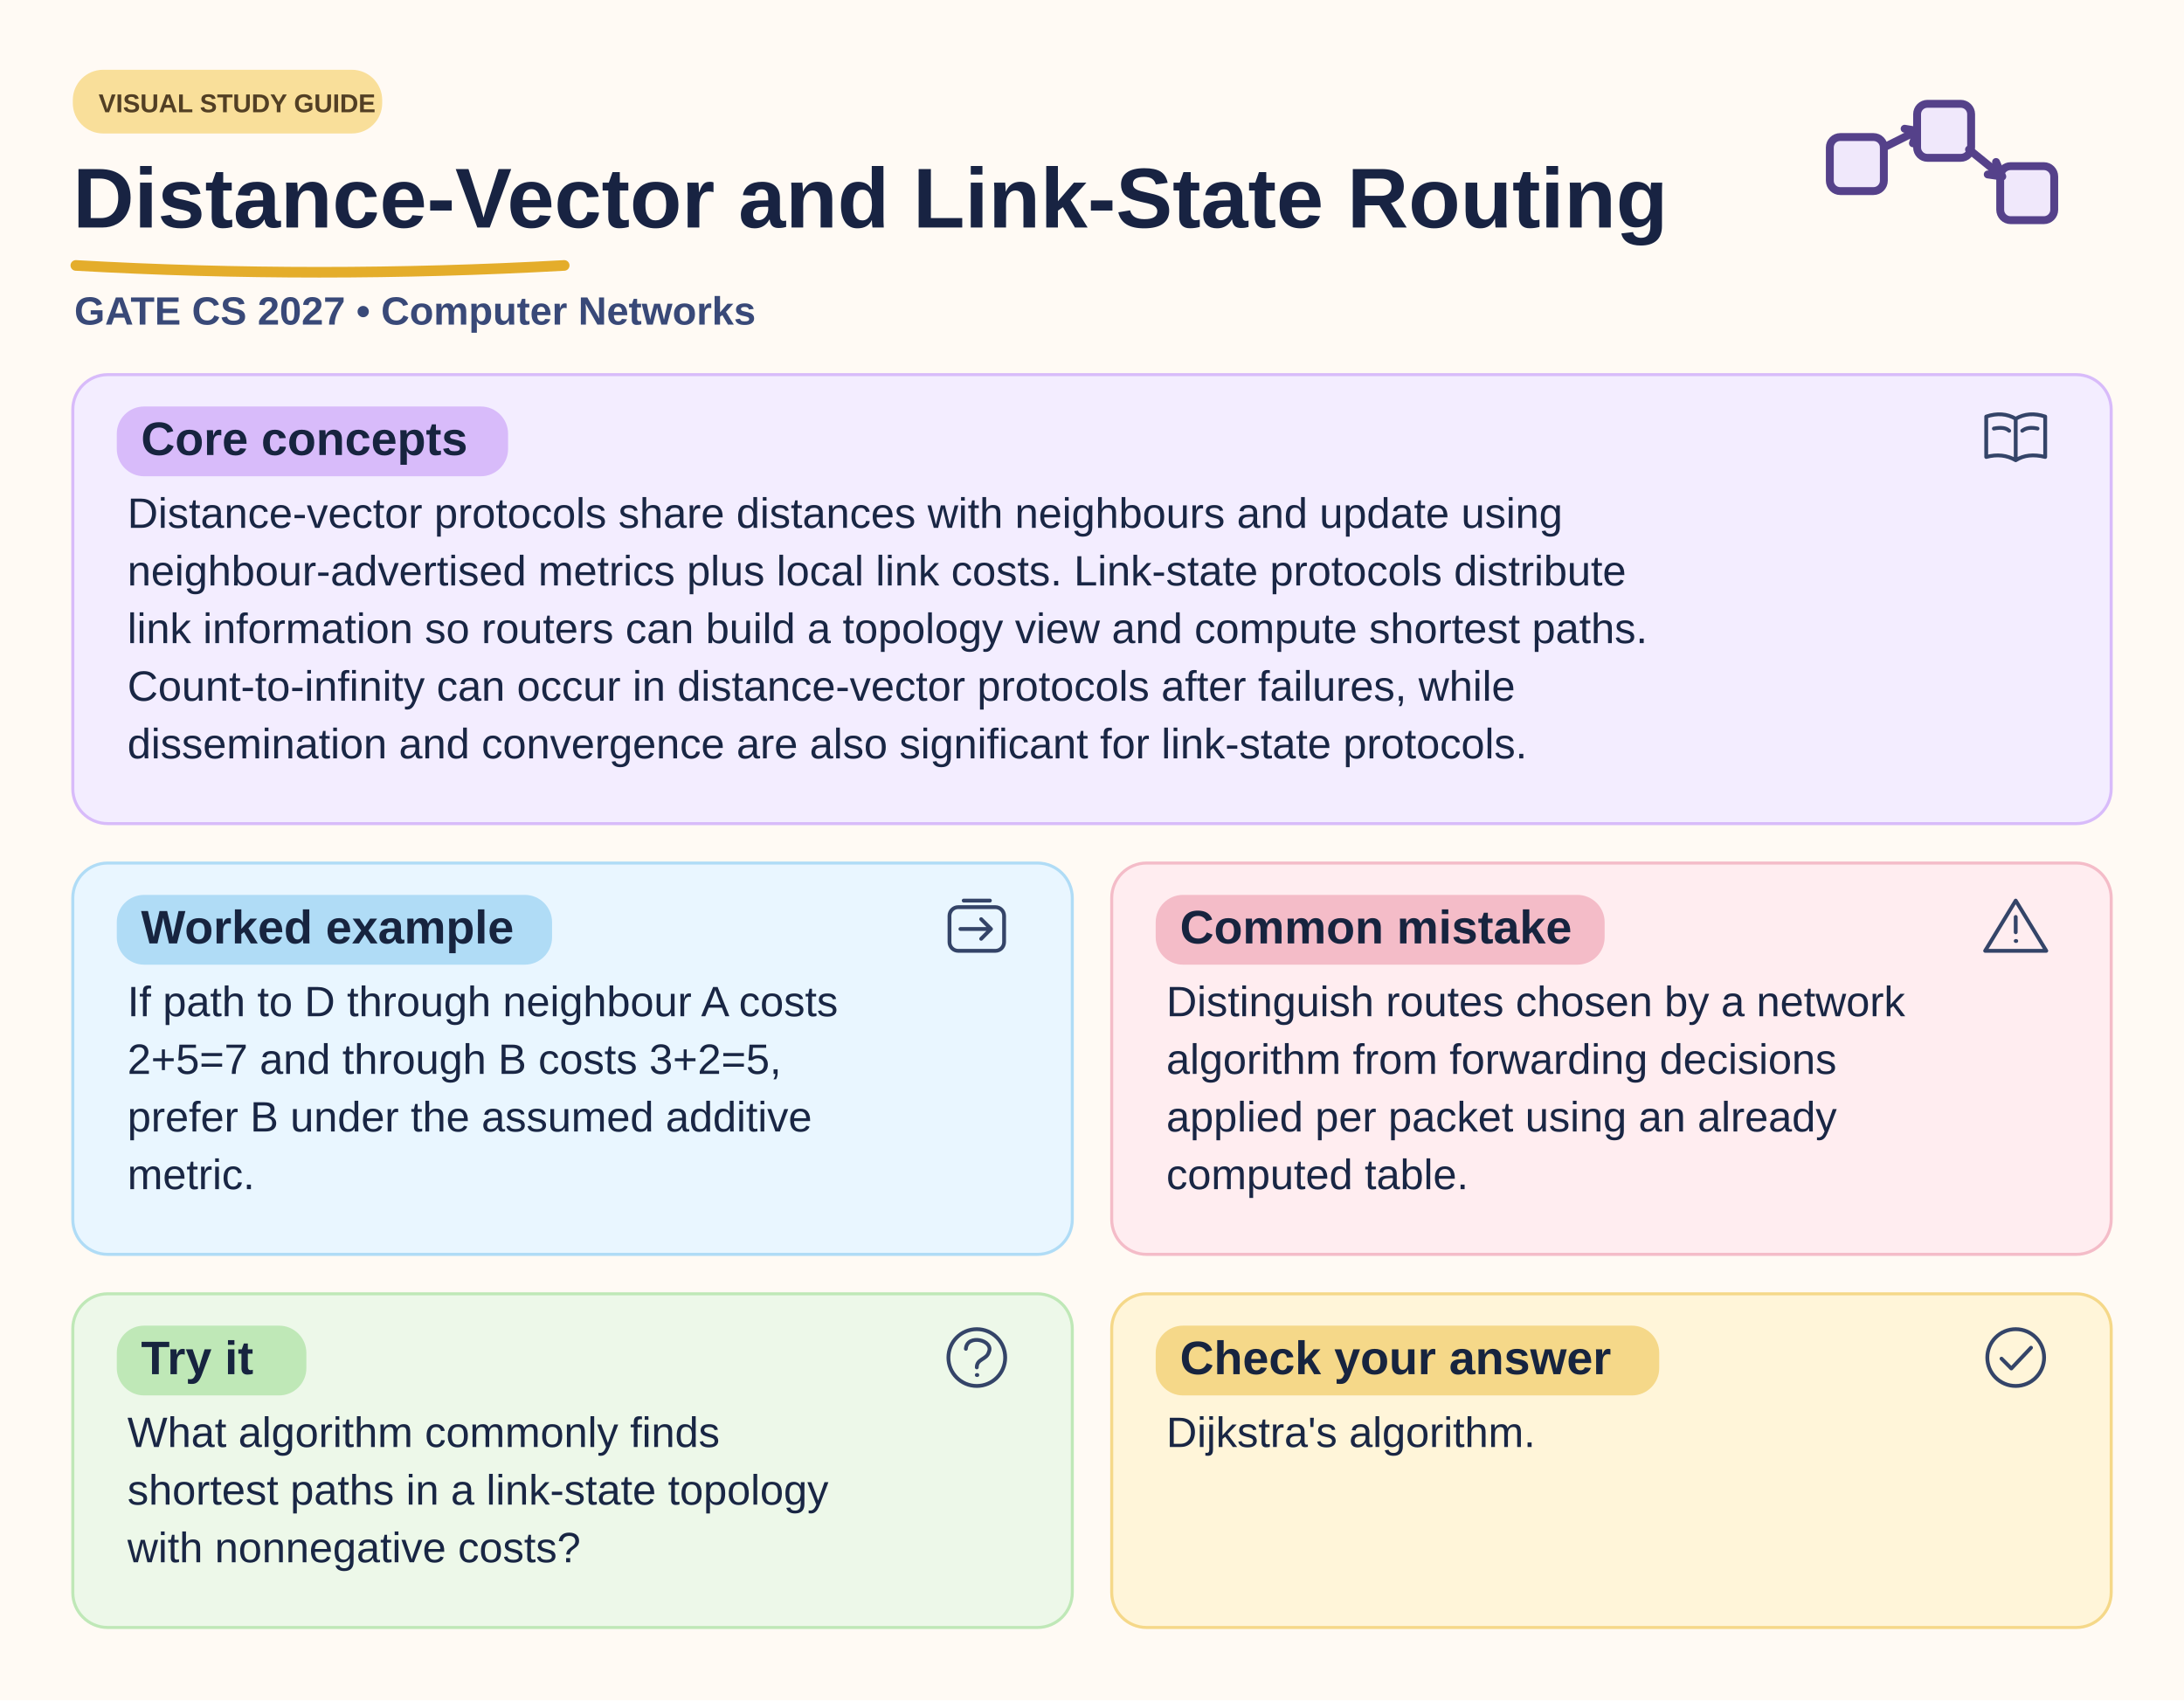
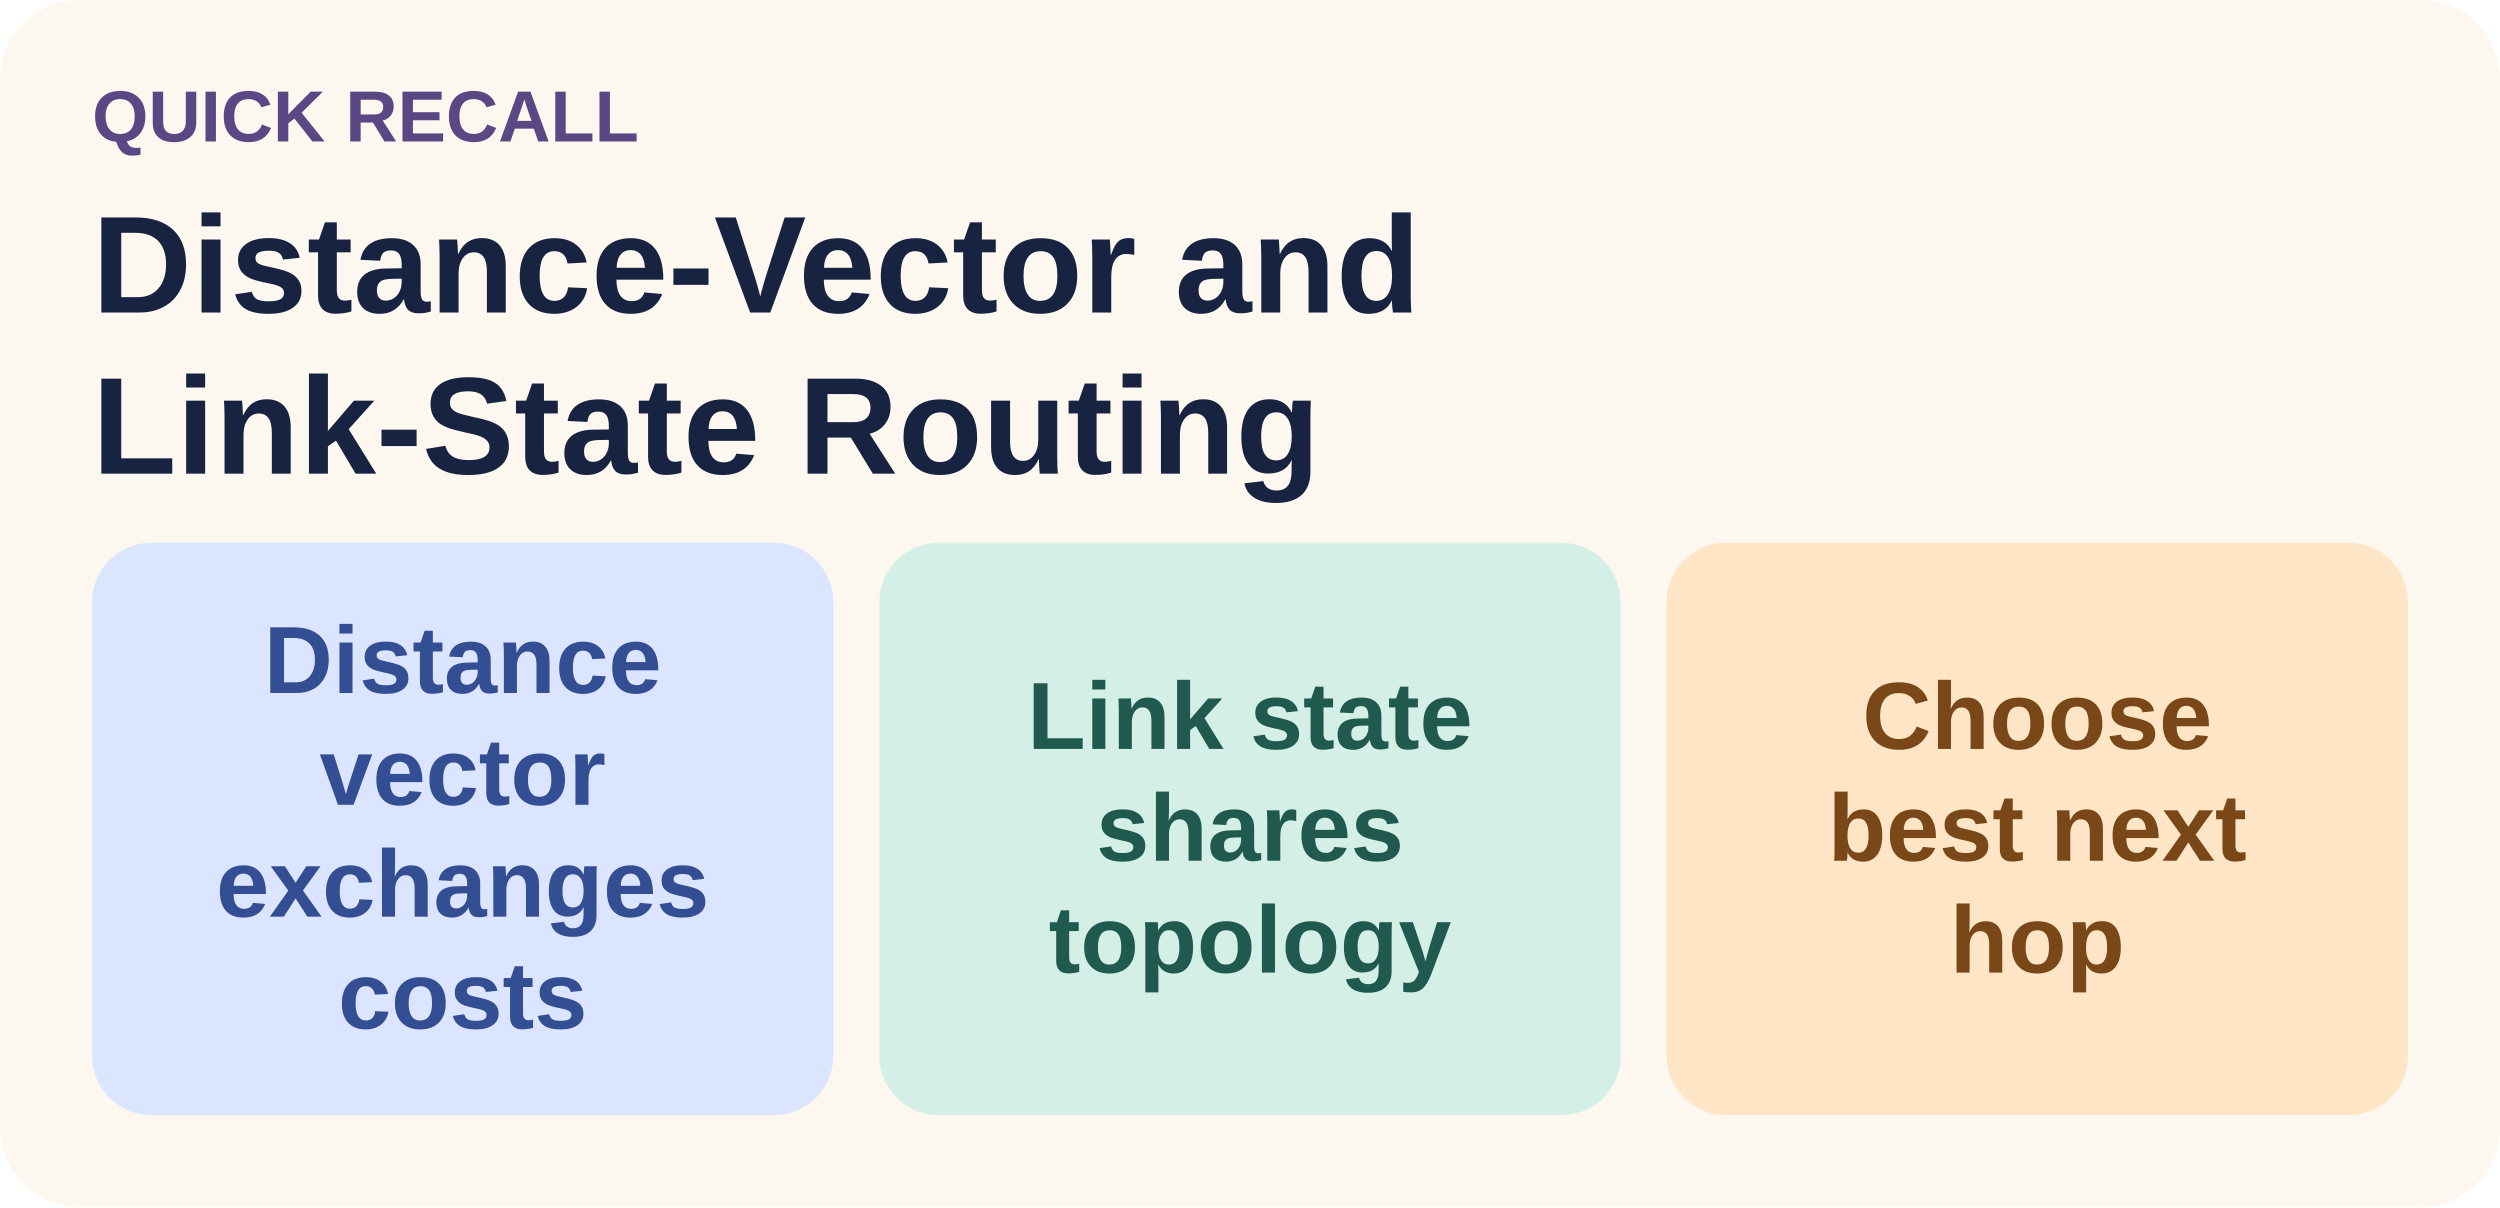
- <svg xmlns="http://www.w3.org/2000/svg" width="1440" height="1121" viewBox="0 0 1440 1121">
-   <rect width="1440" height="1121" fill="#fffaf4" />
-   <g font-family="Segoe UI, Arial, sans-serif">
-     <rect x="48" y="46" width="204" height="42" rx="20" fill="#f9df9a" />
-     <text x="65" y="74" font-size="17" fill="#523f24" font-weight="700">VISUAL STUDY GUIDE</text>
-     <g transform="translate(1201 52) scale(1.37)" stroke="#55418a" stroke-width="3.8" fill="#f0e8fb" stroke-linejoin="round" stroke-linecap="round">
-       <rect x="4" y="28" width="26" height="26" rx="5" />
-       <rect x="46" y="12" width="26" height="26" rx="5" />
-       <rect x="86" y="42" width="26" height="26" rx="5" />
-       <path d="M30 33 L46 25 M71 34 L87 47 M40 24 L46 25 L44 31 M84 40 L87 47 L80 46" />
-     </g>
-     <text x="48" y="150" font-size="56" fill="#182342" font-weight="700">Distance-Vector and Link-State Routing</text>
-     <path d="M50 175 Q210 184 372 175" stroke="#e4ad2b" stroke-width="7" fill="none" stroke-linecap="round" />
-     <text x="49" y="214" font-size="26" fill="#394978" font-weight="700">GATE CS 2027  •  Computer Networks</text>
-     <rect x="48" y="247" width="1344" height="296" rx="23" fill="#f3edff" stroke="#d8bbfa" stroke-width="2" />
-     <rect x="77" y="268" width="258" height="46" rx="18" fill="#d8bbfa" />
-     <text x="93" y="300" font-size="31" fill="#17243f" font-weight="700">Core concepts</text>
-     <g transform="translate(1306 266) scale(0.72)" fill="none" stroke="#344468" stroke-width="3.5" stroke-linecap="round" stroke-linejoin="round">
-       <path d="M5 12 Q20 7 32 14 Q44 7 59 12 V49 Q43 45 32 52 Q20 45 5 49 Z M32 14 V52 M12 23 Q22 21 26 25 M38 25 Q43 21 52 23" />
-     </g>
-     <text x="84" y="348" font-size="28" fill="#192644">Distance-vector protocols share distances with neighbours and update using</text>
-     <text x="84" y="386" font-size="28" fill="#192644">neighbour-advertised metrics plus local link costs. Link-state protocols distribute</text>
-     <text x="84" y="424" font-size="28" fill="#192644">link information so routers can build a topology view and compute shortest paths.</text>
-     <text x="84" y="462" font-size="28" fill="#192644">Count-to-infinity can occur in distance-vector protocols after failures, while</text>
-     <text x="84" y="500" font-size="28" fill="#192644">dissemination and convergence are also significant for link-state protocols.</text>
-     <rect x="48" y="569" width="659" height="258" rx="23" fill="#e9f6ff" stroke="#b0dcf6" stroke-width="2" />
-     <rect x="77" y="590" width="287" height="46" rx="18" fill="#b0dcf6" />
-     <text x="93" y="622" font-size="31" fill="#17243f" font-weight="700">Worked example</text>
-     <g transform="translate(621 588) scale(0.72)" fill="none" stroke="#344468" stroke-width="3.5" stroke-linecap="round" stroke-linejoin="round">
-       <rect x="7" y="14" width="50" height="40" rx="8" />
-       <path d="M17 34 H45 M36 25 L45 34 L36 43 M20 8 H44" />
-     </g>
-     <text x="84" y="670" font-size="28" fill="#192644">If path to D through neighbour A costs</text>
-     <text x="84" y="708" font-size="28" fill="#192644">2+5=7 and through B costs 3+2=5,</text>
-     <text x="84" y="746" font-size="28" fill="#192644">prefer B under the assumed additive</text>
-     <text x="84" y="784" font-size="28" fill="#192644">metric.</text>
-     <rect x="733" y="569" width="659" height="258" rx="23" fill="#ffedf0" stroke="#f4bcc8" stroke-width="2" />
-     <rect x="762" y="590" width="296" height="46" rx="18" fill="#f4bcc8" />
-     <text x="778" y="622" font-size="31" fill="#17243f" font-weight="700">Common mistake</text>
-     <g transform="translate(1306 588) scale(0.72)" fill="none" stroke="#344468" stroke-width="3.5" stroke-linecap="round" stroke-linejoin="round">
-       <path d="M32 8 L60 54 H4 Z M32 23 V37 M32 45 H32.5" />
-     </g>
-     <text x="769" y="670" font-size="28" fill="#192644">Distinguish routes chosen by a network</text>
-     <text x="769" y="708" font-size="28" fill="#192644">algorithm from forwarding decisions</text>
-     <text x="769" y="746" font-size="28" fill="#192644">applied per packet using an already</text>
-     <text x="769" y="784" font-size="28" fill="#192644">computed table.</text>
-     <rect x="48" y="853" width="659" height="220" rx="23" fill="#edf8e9" stroke="#bfe8b7" stroke-width="2" />
-     <rect x="77" y="874" width="125" height="46" rx="18" fill="#bfe8b7" />
-     <text x="93" y="906" font-size="31" fill="#17243f" font-weight="700">Try it</text>
-     <g transform="translate(621 872) scale(0.72)" fill="none" stroke="#344468" stroke-width="3.5" stroke-linecap="round" stroke-linejoin="round">
-       <circle cx="32" cy="32" r="26" />
-       <path d="M22 24 C23 10 48 16 43 27 C41 34 32 33 32 41 M32 48 H32.5" />
-     </g>
-     <text x="84" y="954" font-size="28" fill="#192644">What algorithm commonly finds</text>
-     <text x="84" y="992" font-size="28" fill="#192644">shortest paths in a link-state topology</text>
-     <text x="84" y="1030" font-size="28" fill="#192644">with nonnegative costs?</text>
-     <rect x="733" y="853" width="659" height="220" rx="23" fill="#fff5d9" stroke="#f5d889" stroke-width="2" />
-     <rect x="762" y="874" width="332" height="46" rx="18" fill="#f5d889" />
-     <text x="778" y="906" font-size="31" fill="#17243f" font-weight="700">Check your answer</text>
-     <g transform="translate(1306 872) scale(0.72)" fill="none" stroke="#344468" stroke-width="3.5" stroke-linecap="round" stroke-linejoin="round">
-       <circle cx="32" cy="32" r="26" />
-       <path d="M19 33 L28 42 L46 23" />
-     </g>
-     <text x="769" y="954" font-size="28" fill="#192644">Dijkstra's algorithm.</text>
+ <svg xmlns="http://www.w3.org/2000/svg" width="760" height="367" viewBox="0 0 760 367" role="img" aria-labelledby="title description">
+   <rect width="100%" height="100%" rx="24" fill="#fcf8ef" />
+   <g font-family="Segoe UI, Arial, sans-serif" font-weight="700">
+     <text x="28" y="43" font-size="22" fill="#5a4784">QUICK RECALL</text>
+     <text x="28" y="95" font-size="42" fill="#182342">Distance-Vector and</text>
+     <text x="28" y="144" font-size="42" fill="#182342">Link-State Routing</text>
+     <rect x="28" y="165" width="225.333" height="174" rx="18" fill="#dce5ff" />
+     <text x="140.667" y="210.667" font-size="29" fill="#344e93" text-anchor="middle">Distance</text>
+     <text x="140.667" y="244.667" font-size="29" fill="#344e93" text-anchor="middle">vector</text>
+     <text x="140.667" y="278.667" font-size="29" fill="#344e93" text-anchor="middle">exchanges</text>
+     <text x="140.667" y="312.667" font-size="29" fill="#344e93" text-anchor="middle">costs</text>
+     <rect x="267.333" y="165" width="225.333" height="174" rx="18" fill="#d4efe6" />
+     <text x="380" y="227.667" font-size="29" fill="#20594e" text-anchor="middle">Link state</text>
+     <text x="380" y="261.667" font-size="29" fill="#20594e" text-anchor="middle">shares</text>
+     <text x="380" y="295.667" font-size="29" fill="#20594e" text-anchor="middle">topology</text>
+     <rect x="506.667" y="165" width="225.333" height="174" rx="18" fill="#fde5c5" />
+     <text x="619.333" y="227.667" font-size="29" fill="#794718" text-anchor="middle">Choose</text>
+     <text x="619.333" y="261.667" font-size="29" fill="#794718" text-anchor="middle">best next</text>
+     <text x="619.333" y="295.667" font-size="29" fill="#794718" text-anchor="middle">hop</text>
  </g>
</svg>
